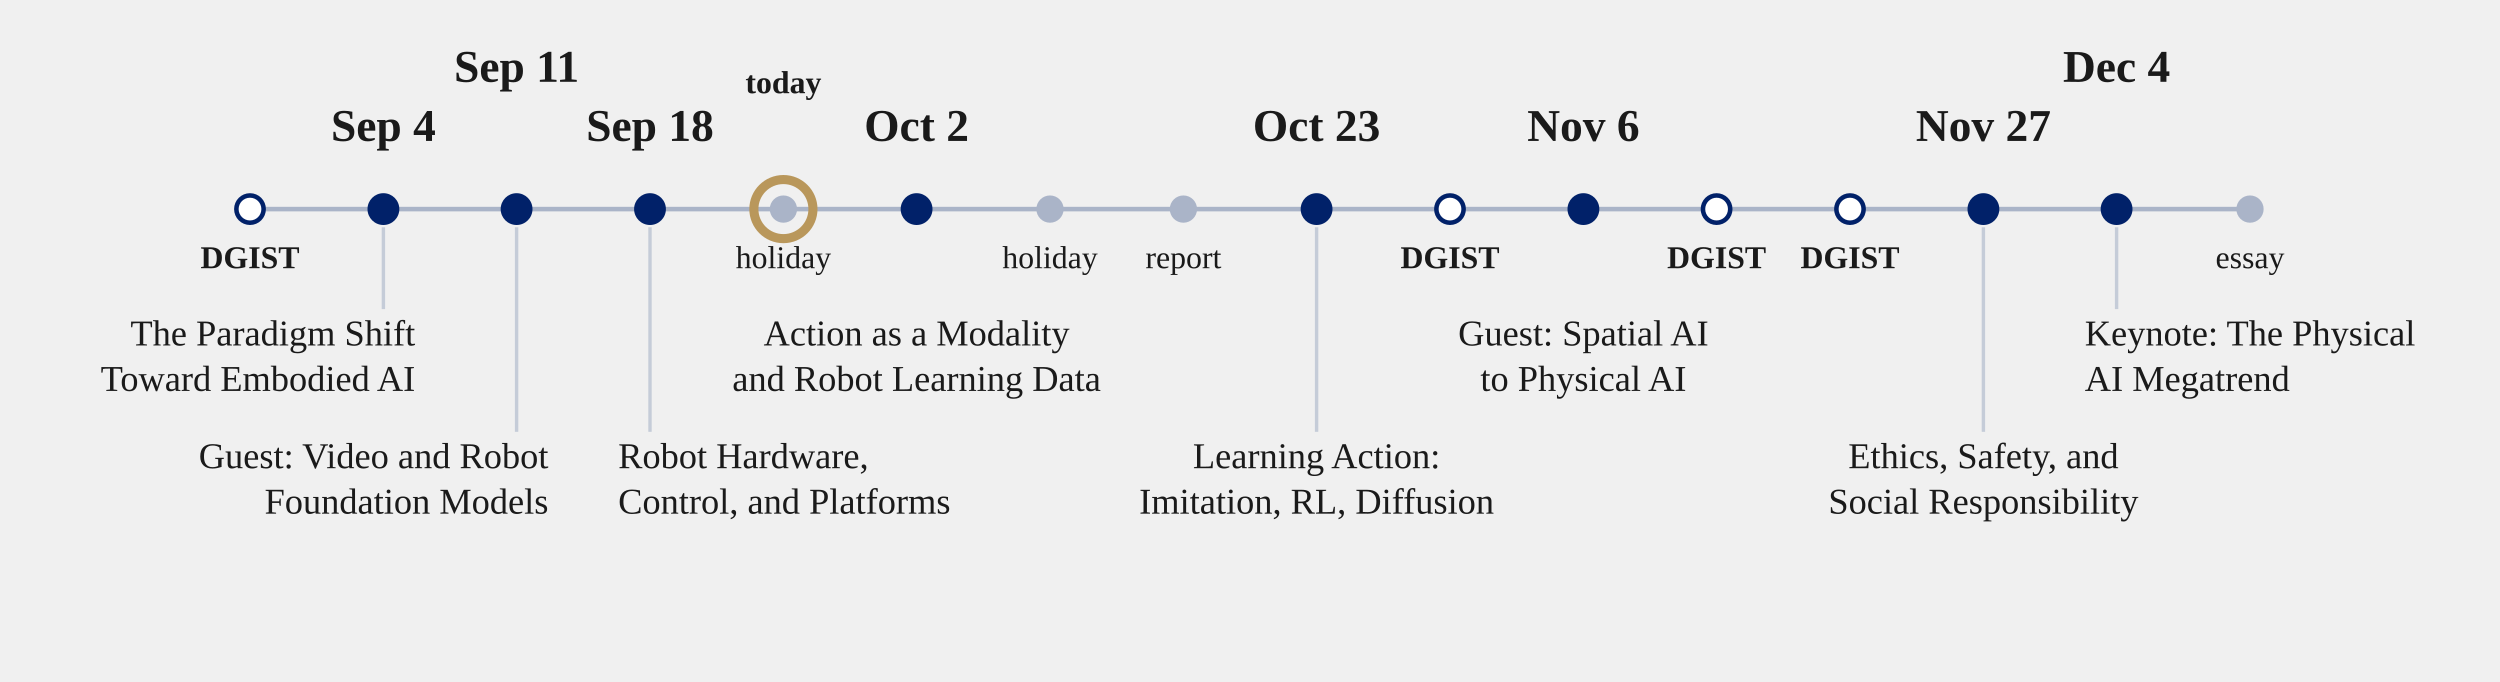
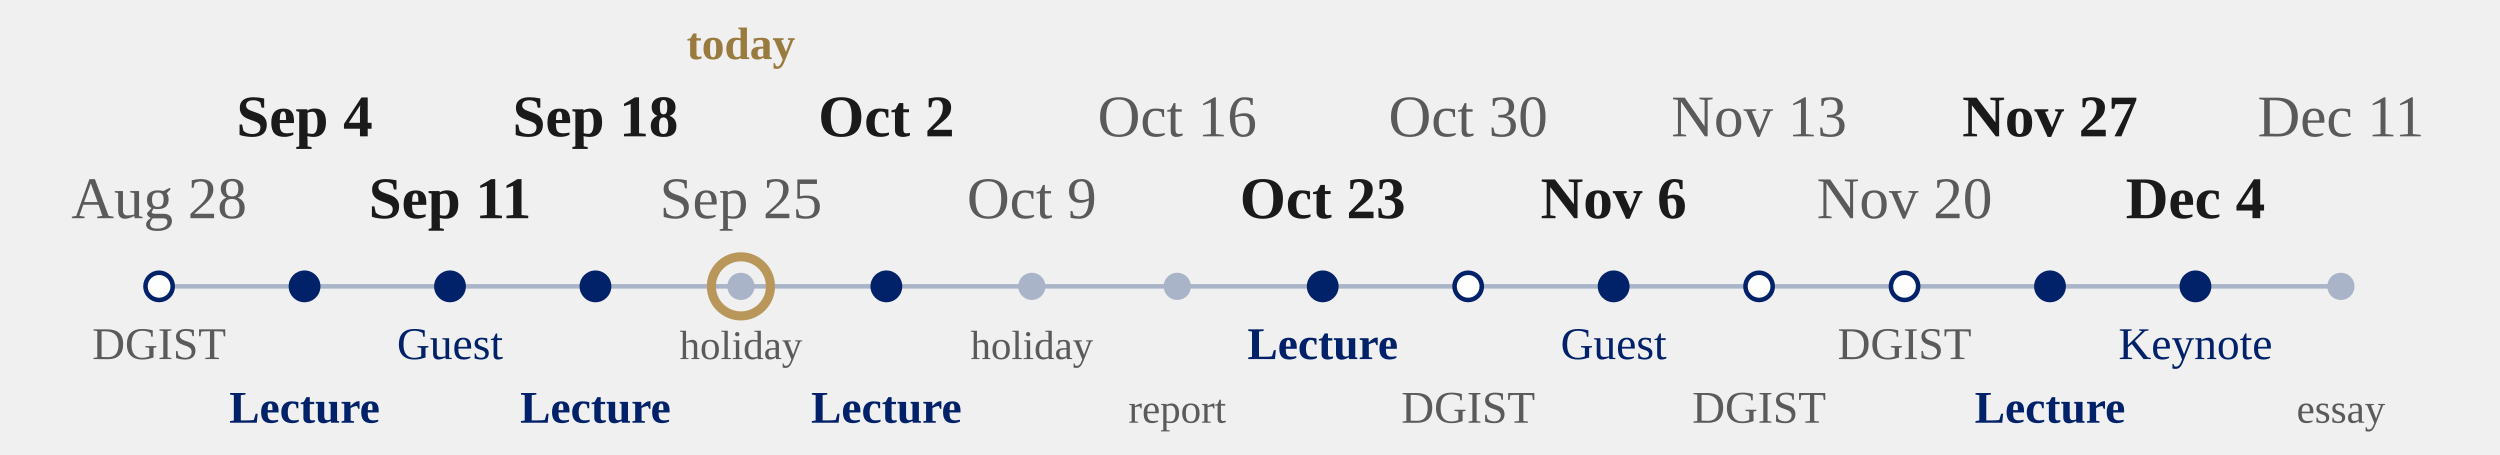
- <svg xmlns="http://www.w3.org/2000/svg" viewBox="0 0 1100 300" class="semester-map-svg" role="img" aria-label="Semester timeline, week 05 highlighted" style="font-family:inherit">
-   <line x1="110.0" y1="92" x2="990.0" y2="92" stroke="#aab4c8" stroke-width="2" />
-   <circle cx="110.0" cy="92" r="6" fill="#fff" stroke="#012169" stroke-width="2" />
-   <text x="110.0" y="118" font-size="14" font-weight="600" text-anchor="middle" fill="#1a1a1a" class="tag">DGIST</text>
-   <line x1="168.7" y1="100" x2="168.7" y2="136" stroke="#c5ccd8" stroke-width="1.5" />
-   <circle cx="168.7" cy="92" r="7" fill="#012169" />
-   <text x="168.7" y="62" font-size="20" font-weight="700" text-anchor="middle" fill="#1a1a1a" class="date">Sep 4</text>
-   <text x="182.7" y="152" font-size="16" text-anchor="end" fill="#1a1a1a" class="label">The Paradigm Shift</text>
-   <text x="182.7" y="172" font-size="16" text-anchor="end" fill="#1a1a1a" class="label">Toward Embodied AI</text>
-   <line x1="227.3" y1="100" x2="227.3" y2="190" stroke="#c5ccd8" stroke-width="1.5" />
-   <circle cx="227.3" cy="92" r="7" fill="#012169" />
-   <text x="227.3" y="36" font-size="20" font-weight="700" text-anchor="middle" fill="#1a1a1a" class="date">Sep 11</text>
-   <text x="241.3" y="206" font-size="16" text-anchor="end" fill="#1a1a1a" class="label">Guest: Video and Robot</text>
-   <text x="241.3" y="226" font-size="16" text-anchor="end" fill="#1a1a1a" class="label">Foundation Models</text>
-   <line x1="286.0" y1="100" x2="286.0" y2="190" stroke="#c5ccd8" stroke-width="1.5" />
-   <circle cx="286.0" cy="92" r="7" fill="#012169" />
-   <text x="286.0" y="62" font-size="20" font-weight="700" text-anchor="middle" fill="#1a1a1a" class="date">Sep 18</text>
-   <text x="272.0" y="206" font-size="16" text-anchor="start" fill="#1a1a1a" class="label">Robot Hardware,</text>
-   <text x="272.0" y="226" font-size="16" text-anchor="start" fill="#1a1a1a" class="label">Control, and Platforms</text>
-   <circle cx="344.7" cy="92" r="6" fill="#aab4c8" />
-   <circle cx="344.7" cy="92" r="13" fill="none" stroke="#B9975B" stroke-width="4" class="today-ring" />
-   <text x="344.7" y="41" font-size="14" font-weight="600" text-anchor="middle" fill="#1a1a1a" class="today-tag">today</text>
-   <text x="344.7" y="118" font-size="14" text-anchor="middle" fill="#1a1a1a" class="tag">holiday</text>
-   <circle cx="403.3" cy="92" r="7" fill="#012169" />
-   <text x="403.3" y="62" font-size="20" font-weight="700" text-anchor="middle" fill="#1a1a1a" class="date">Oct 2</text>
-   <text x="403.3" y="152" font-size="16" text-anchor="middle" fill="#1a1a1a" class="label">Action as a Modality</text>
-   <text x="403.3" y="172" font-size="16" text-anchor="middle" fill="#1a1a1a" class="label">and Robot Learning Data</text>
-   <circle cx="462.0" cy="92" r="6" fill="#aab4c8" />
-   <text x="462.0" y="118" font-size="14" text-anchor="middle" fill="#1a1a1a" class="tag">holiday</text>
-   <circle cx="520.7" cy="92" r="6" fill="#aab4c8" />
-   <text x="520.7" y="118" font-size="14" text-anchor="middle" fill="#1a1a1a" class="tag">report</text>
-   <line x1="579.3" y1="100" x2="579.3" y2="190" stroke="#c5ccd8" stroke-width="1.5" />
-   <circle cx="579.3" cy="92" r="7" fill="#012169" />
-   <text x="579.3" y="62" font-size="20" font-weight="700" text-anchor="middle" fill="#1a1a1a" class="date">Oct 23</text>
-   <text x="579.3" y="206" font-size="16" text-anchor="middle" fill="#1a1a1a" class="label">Learning Action:</text>
-   <text x="579.3" y="226" font-size="16" text-anchor="middle" fill="#1a1a1a" class="label">Imitation, RL, Diffusion</text>
-   <circle cx="638.0" cy="92" r="6" fill="#fff" stroke="#012169" stroke-width="2" />
-   <text x="638.0" y="118" font-size="14" font-weight="600" text-anchor="middle" fill="#1a1a1a" class="tag">DGIST</text>
-   <circle cx="696.7" cy="92" r="7" fill="#012169" />
-   <text x="696.7" y="62" font-size="20" font-weight="700" text-anchor="middle" fill="#1a1a1a" class="date">Nov 6</text>
-   <text x="696.7" y="152" font-size="16" text-anchor="middle" fill="#1a1a1a" class="label">Guest: Spatial AI</text>
-   <text x="696.7" y="172" font-size="16" text-anchor="middle" fill="#1a1a1a" class="label">to Physical AI</text>
-   <circle cx="755.3" cy="92" r="6" fill="#fff" stroke="#012169" stroke-width="2" />
-   <text x="755.3" y="118" font-size="14" font-weight="600" text-anchor="middle" fill="#1a1a1a" class="tag">DGIST</text>
-   <circle cx="814.0" cy="92" r="6" fill="#fff" stroke="#012169" stroke-width="2" />
-   <text x="814.0" y="118" font-size="14" font-weight="600" text-anchor="middle" fill="#1a1a1a" class="tag">DGIST</text>
-   <line x1="872.7" y1="100" x2="872.7" y2="190" stroke="#c5ccd8" stroke-width="1.5" />
-   <circle cx="872.7" cy="92" r="7" fill="#012169" />
-   <text x="872.7" y="62" font-size="20" font-weight="700" text-anchor="middle" fill="#1a1a1a" class="date">Nov 27</text>
-   <text x="872.7" y="206" font-size="16" text-anchor="middle" fill="#1a1a1a" class="label">Ethics, Safety, and</text>
-   <text x="872.7" y="226" font-size="16" text-anchor="middle" fill="#1a1a1a" class="label">Social Responsibility</text>
-   <line x1="931.3" y1="100" x2="931.3" y2="136" stroke="#c5ccd8" stroke-width="1.5" />
-   <circle cx="931.3" cy="92" r="7" fill="#012169" />
-   <text x="931.3" y="36" font-size="20" font-weight="700" text-anchor="middle" fill="#1a1a1a" class="date">Dec 4</text>
-   <text x="917.3" y="152" font-size="16" text-anchor="start" fill="#1a1a1a" class="label">Keynote: The Physical</text>
-   <text x="917.3" y="172" font-size="16" text-anchor="start" fill="#1a1a1a" class="label">AI Megatrend</text>
-   <circle cx="990.0" cy="92" r="6" fill="#aab4c8" />
-   <text x="990.0" y="118" font-size="14" text-anchor="middle" fill="#1a1a1a" class="tag">essay</text>
+ <svg xmlns="http://www.w3.org/2000/svg" viewBox="0 0 1100 200" class="semester-map-svg" role="img" aria-label="Semester timeline, week 05 highlighted" style="font-family:inherit">
+   <line x1="70.0" y1="126" x2="1030.0" y2="126" stroke="#aab4c8" stroke-width="2" />
+   <circle cx="70.0" cy="126" r="6" fill="#fff" stroke="#012169" stroke-width="2" />
+   <text x="70.0" y="96" font-size="26" font-weight="400" text-anchor="middle" fill="#5a5a5a" class="date">Aug 28</text>
+   <text x="70.0" y="158" font-size="20" text-anchor="middle" fill="#5a5a5a" class="tag">DGIST</text>
+   <circle cx="134.0" cy="126" r="7" fill="#012169" />
+   <text x="134.0" y="60" font-size="26" font-weight="700" text-anchor="middle" fill="#1a1a1a" class="date">Sep 4</text>
+   <text x="134.0" y="186" font-size="20" font-weight="700" text-anchor="middle" fill="#012169" class="tag">Lecture</text>
+   <circle cx="198.0" cy="126" r="7" fill="#012169" />
+   <text x="198.0" y="96" font-size="26" font-weight="700" text-anchor="middle" fill="#1a1a1a" class="date">Sep 11</text>
+   <text x="198.0" y="158" font-size="20" text-anchor="middle" fill="#012169" class="tag">Guest</text>
+   <circle cx="262.0" cy="126" r="7" fill="#012169" />
+   <text x="262.0" y="60" font-size="26" font-weight="700" text-anchor="middle" fill="#1a1a1a" class="date">Sep 18</text>
+   <text x="262.0" y="186" font-size="20" font-weight="700" text-anchor="middle" fill="#012169" class="tag">Lecture</text>
+   <circle cx="326.0" cy="126" r="6" fill="#aab4c8" />
+   <circle cx="326.0" cy="126" r="13" fill="none" stroke="#B9975B" stroke-width="4" class="today-ring" />
+   <text x="326.0" y="26" font-size="20" font-weight="700" text-anchor="middle" fill="#9A7B3F" class="today-tag">today</text>
+   <text x="326.0" y="96" font-size="26" font-weight="400" text-anchor="middle" fill="#5a5a5a" class="date">Sep 25</text>
+   <text x="326.0" y="158" font-size="18" text-anchor="middle" fill="#5a5a5a" class="tag">holiday</text>
+   <circle cx="390.0" cy="126" r="7" fill="#012169" />
+   <text x="390.0" y="60" font-size="26" font-weight="700" text-anchor="middle" fill="#1a1a1a" class="date">Oct 2</text>
+   <text x="390.0" y="186" font-size="20" font-weight="700" text-anchor="middle" fill="#012169" class="tag">Lecture</text>
+   <circle cx="454.0" cy="126" r="6" fill="#aab4c8" />
+   <text x="454.0" y="96" font-size="26" font-weight="400" text-anchor="middle" fill="#5a5a5a" class="date">Oct 9</text>
+   <text x="454.0" y="158" font-size="18" text-anchor="middle" fill="#5a5a5a" class="tag">holiday</text>
+   <circle cx="518.0" cy="126" r="6" fill="#aab4c8" />
+   <text x="518.0" y="60" font-size="26" font-weight="400" text-anchor="middle" fill="#5a5a5a" class="date">Oct 16</text>
+   <text x="518.0" y="186" font-size="18" text-anchor="middle" fill="#5a5a5a" class="tag">report</text>
+   <circle cx="582.0" cy="126" r="7" fill="#012169" />
+   <text x="582.0" y="96" font-size="26" font-weight="700" text-anchor="middle" fill="#1a1a1a" class="date">Oct 23</text>
+   <text x="582.0" y="158" font-size="20" font-weight="700" text-anchor="middle" fill="#012169" class="tag">Lecture</text>
+   <circle cx="646.0" cy="126" r="6" fill="#fff" stroke="#012169" stroke-width="2" />
+   <text x="646.0" y="60" font-size="26" font-weight="400" text-anchor="middle" fill="#5a5a5a" class="date">Oct 30</text>
+   <text x="646.0" y="186" font-size="20" text-anchor="middle" fill="#5a5a5a" class="tag">DGIST</text>
+   <circle cx="710.0" cy="126" r="7" fill="#012169" />
+   <text x="710.0" y="96" font-size="26" font-weight="700" text-anchor="middle" fill="#1a1a1a" class="date">Nov 6</text>
+   <text x="710.0" y="158" font-size="20" text-anchor="middle" fill="#012169" class="tag">Guest</text>
+   <circle cx="774.0" cy="126" r="6" fill="#fff" stroke="#012169" stroke-width="2" />
+   <text x="774.0" y="60" font-size="26" font-weight="400" text-anchor="middle" fill="#5a5a5a" class="date">Nov 13</text>
+   <text x="774.0" y="186" font-size="20" text-anchor="middle" fill="#5a5a5a" class="tag">DGIST</text>
+   <circle cx="838.0" cy="126" r="6" fill="#fff" stroke="#012169" stroke-width="2" />
+   <text x="838.0" y="96" font-size="26" font-weight="400" text-anchor="middle" fill="#5a5a5a" class="date">Nov 20</text>
+   <text x="838.0" y="158" font-size="20" text-anchor="middle" fill="#5a5a5a" class="tag">DGIST</text>
+   <circle cx="902.0" cy="126" r="7" fill="#012169" />
+   <text x="902.0" y="60" font-size="26" font-weight="700" text-anchor="middle" fill="#1a1a1a" class="date">Nov 27</text>
+   <text x="902.0" y="186" font-size="20" font-weight="700" text-anchor="middle" fill="#012169" class="tag">Lecture</text>
+   <circle cx="966.0" cy="126" r="7" fill="#012169" />
+   <text x="966.0" y="96" font-size="26" font-weight="700" text-anchor="middle" fill="#1a1a1a" class="date">Dec 4</text>
+   <text x="966.0" y="158" font-size="20" text-anchor="middle" fill="#012169" class="tag">Keynote</text>
+   <circle cx="1030.0" cy="126" r="6" fill="#aab4c8" />
+   <text x="1030.0" y="60" font-size="26" font-weight="400" text-anchor="middle" fill="#5a5a5a" class="date">Dec 11</text>
+   <text x="1030.0" y="186" font-size="18" text-anchor="middle" fill="#5a5a5a" class="tag">essay</text>
</svg>
